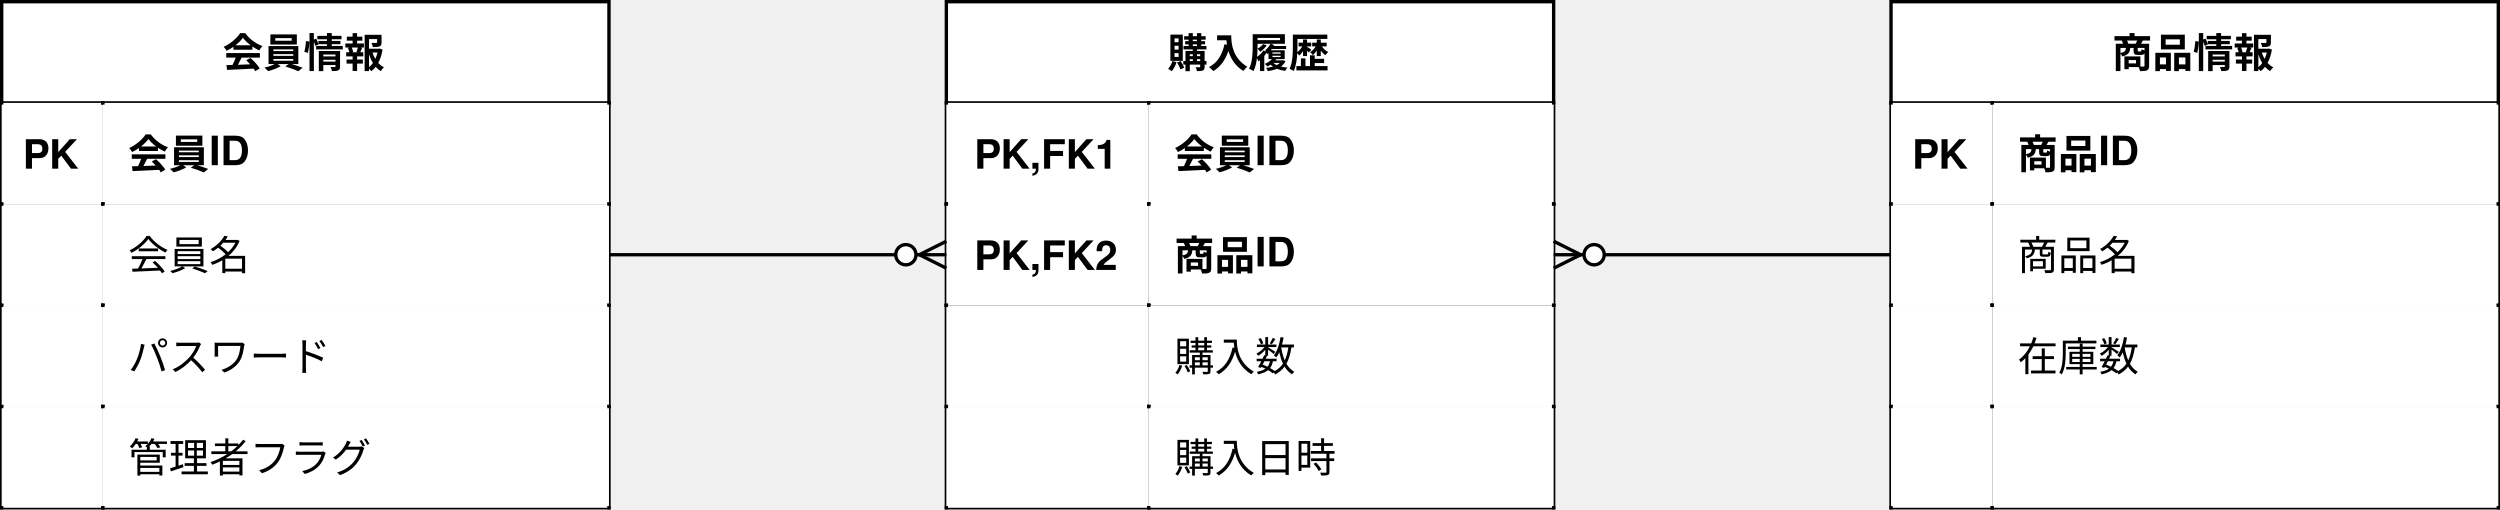
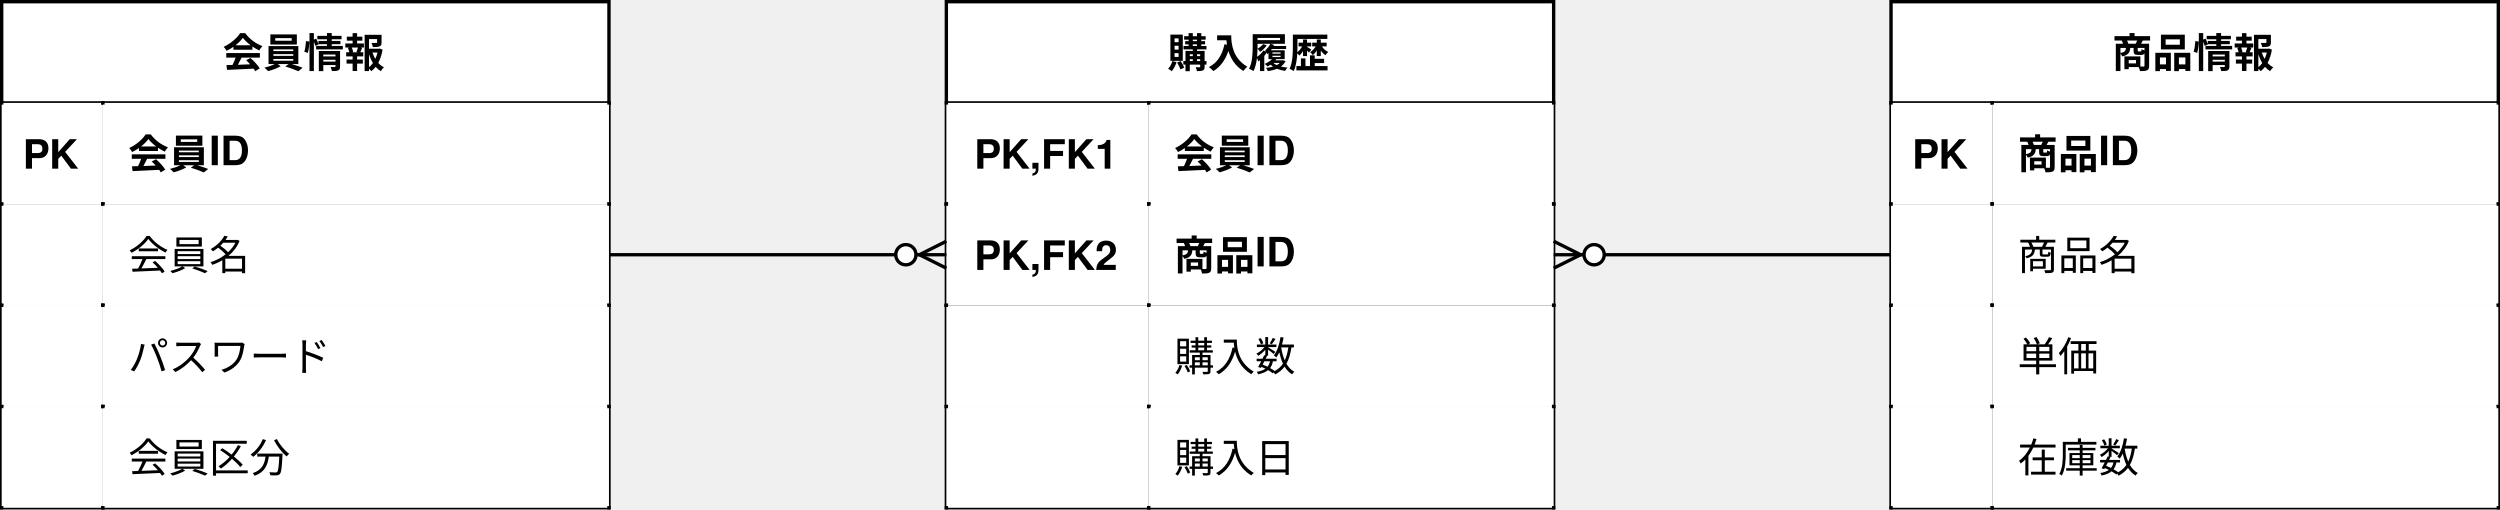
- <svg xmlns="http://www.w3.org/2000/svg" version="1.1" width="741px" height="151px" viewBox="-0.5 -0.5 741 151" content="&lt;mxfile&gt;&lt;diagram id=&quot;mIdu7ToLZbGZsRuJAQh-&quot; name=&quot;ページ1&quot;&gt;7Vxdb6M4FP01fh1BCAQeIUlnVtORRu1IO/voCW5iycERcdukv35tsPkITmvalEkIVaXaF2PgnuMDOTcUONP17msKN6sfNEYEjKx4B5wZGI1sz/L5HxHZy4g9sfPIMsWxjJWBe/yCZNCS0Ucco21tIKOUMLypBxc0SdCC1WIwTelzfdgDJfWjbuASNQL3C0ia0X9xzFZ51B9Nyvg3hJcrdWTbC/Ita6gGyyvZrmBMnyshZw6caUopy1vr3RQRkT2Vl3y/myNbixNLUcJMdhjJE3uC5FFeHJj7IHJANAVzF/guCF3RiOys4YFwBqKxPHm2Vxnh17ERTQb/iFC0ZTBlEjjH4gEOBYM4QSkP2FmfELjZ4mx4HllhEt/CPX1kaiLVix7wDsV3OW5iLIfwlk8mumLyBz75vTwZsRkSvEx4e8GzII4YpWjLz+UWbpkc0cyTTN0TShnaVUIyb18RXSOW7vkQudXxJIaSxb7sPpeMsFVsVWWDK4NQsnBZTF0CxRsSKz1ujtXE7VVM7gTLohVN8YtAgsjMVXHK+s94TWDC6Qvjg1BEs/Wa5RsTMqWECjATmqAGnmJQnNLNL5guEZOBDcUJy67Zjfgvv4Kp9cUFLj/XKe/bZZ//iuEpm9Jky1LOGzEH4vA9IwFhxOhGTkrQg5o/lTkW7T+UMbqWnSbYBe3fRntfT/hb6DqnANdugPvzO8/OzXf7KMj86hiG5I7LHUyWJIckUz9YQlLFDYycm+znWDprKazm9nC1UZ7FB5Kp2ArHMUrkmMqRrOxHC0XB5LehqOTea5l6OVmZntazQcKlJIGMr4PHJN428CzO0wzikUZ3x0J0g1DIbeCA0P5ndg5wKzHNx0bbDVzgZHmb7+kd8MHtkg+7OnrVpTk6KT+MpjsxQZxB4I0EXn83by/wOhZ9msCPjwn8cZAvV+AdYyj6JPCuRuC5rvNHak8KvH+lAm/Oh14LvDcIfKdP8EGXAj8xB7fDlY5irCY9puua9eoZZ7pP+u1r9LtpjHhC0SPrHMB9U8Y/KNvmNOi1bGsMs0G2j8i2Obvay3mBfRd6Pm5ht529npunukd6Pm56akf0fKIaAfDPAuXPFnZzPvRZ2BXWr35gE7zwHUEWHgktURV5VfzBVVRCPCWPf6MS4g9G2UeMsoL2Z1kJ8fVG2d/X5NNaZP67LDLnpJJrMtuJFXewyD7Ohx04uijd096STaY7MUEGi+wjFll7ae+yBuJfrEXWYh2/yzq7eF3XWWfNJ2nesIB/GfLeGQ16LeeDddatnHdZ8VDH6rWcv8s5u3Q5D3TOGRfvKQj97JuhIQija6qEtKBBn+U80Bhmg5x/opx3WvEIWthql6rngTkEfdLzpqd2Dsh+smi3wLrXoq3x3A7BR/ESKS+L5w+z/R0ikGGazMstueOVq7Y9ErrO1kSuSpTEoXjLhnfndy8opb/oD5js8y03mJTj+Hn/VitbdP4TnS+u6s521Y0zpf1oh9lvNQdvV/bivXIn0VH7NBmhXhxS9wdQfjVNZMBUDmxLV9lQwTTL3BOqHfIVpvwUN6iSg6ODd0xs161PsaWP6QLJvUpmNCYqqKZMfP+AZnkaGhO9h2IGrl13FJNUsVpQpaCl3Y6WRymWgwRqXsBZ0+6ALONDspiyzrPqExUv8H0C6zR2YuOFiqF8q7vR+XWQOq3eBhqvcPgQYVy9LVh/ltXboGn49bF6W3D4qj5GFPea4RW2DxCiz581bEvjHA7ibuwQtRf3Luu3ttXC/7tUh6ik8JVpu8b90zxNX08Jtw0R+q3pLdzDQdNPoOldFnFty8AevHxNHxtj0CtN1/hyc0f4IYGdNUYgCmQkvJEN8XJE1lBFz56rvDk1+q3yLb6cN6j8CVS+09qubbVw3S5X5s1B6JXM6/6j2wSE8+yJfZI9sXvi1TfOLmGE53cA1QgDdSu4hm/ytOFIj/Sed8v/MJgPL/9RozP/Hw==&lt;/diagram&gt;&lt;/mxfile&gt;">
+ <svg xmlns="http://www.w3.org/2000/svg" version="1.1" width="741px" height="151px" viewBox="-0.5 -0.5 741 151" content="&lt;mxfile&gt;&lt;diagram id=&quot;mIdu7ToLZbGZsRuJAQh-&quot; name=&quot;ページ1&quot;&gt;7VzbbqM6FP0av464BAqPIUlnjqYjjdqRzpxHT3ATSw6OiNsm/fpjg80lOK1pEyYhVJFqb4yBvRYLsjYEuJPV9msK18sfNEYEOFa8Be4UOI5rWQH/JyK7PGJbozCPLFIcy1gZeMCvSA2U0Scco01tIKOUMLyuB+c0SdCc1WIwTelLfdgjJfWtruECNQIPc0ia0X9xzJZ5NHBuyvg3hBdLtWXbl8e3gmqwPJLNEsb0pRJyZ8CdpJSyvLXaThAR2VN5yde7PbC02LEUJcxkBUfu2DMkT/LgwCwAkQuiCZh5IPDA2BONyM4aPhhPQTSSO892KiP8ONaiyeAfEYo2DKZMAudaPMChYBAnKOUBO+sTAtcbnA3PI0tM4ju4o09MTaR60SPeovg+x02M5RDe8clEV0z+yCd/kDsjFkOCFwlvz3kWxBajFG34vtzBDZMjmnmSqXtGKUPbSkjm7SuiK8TSHR+ieOxLDCWLA9l9KRlhq9iyygZPBqFk4aKYugSKNyRWetxcq4nbm5jcC5ZFS5riV4EEkZmr4pT1X/CKwITTF8Z7oYhm52uWb0zIhBIqwExoghp4ikFxSte/YLpATAbWFCcsO2Yv4h9+BBPriwc8vq8T3rfLPv+I4Smb0GTDUs4bMQfi8L0gAWHE6FpOStCjmj+VORbtP5QxupKdJtgF7d9He1dP+HvouscA126A+/M7z87td/sgyPzoGIbknssdTBYkhyRTP1hCUsUNOO5t9nconbUUVnO7f7ZRnsVHkqnYEscxSuSYypas7E8LRcHk96Go5N5vmXo5WZme1rNBwqUkgYyfB09JvGngWeynGcSORndHQnTDsZDb0AVj+5/pOcCtxDQfG23WcI6TxV2+pr/HB69LPmzr6FVPTeeo/DCa7sgEcQeBNxJ4/dW8vcDrWHQygR8dEvjDIF+uwLvGUPRJ4D2NwHNd57fUvhT44EoF3pwPvRZ4fxD4Tu/gwy4F/sYc3A7PdBRjNekhXdecr75xpvuk34FGv5vGiC8UPbLOAdx3ZfyTsm1Og17LtsYwG2T7gGybs6u9nBfYd6HnoxZ229nruXmqe6Tno6andkDPb0TjDMA9tZ6b06DPeh7ojLj972mCF4ErOMIjY0sUQ97UfHAVBRBfqeLfKIAEgz/2GX+soP1ZFkACvT/29zX5uM5Y8CFnzD2q5JrMdmTFHZyxz/NhCw6elN5xL8km0x2ZIIMz9hlnrL20d1n6CC7WGWtxHn/IMbt4Xdc5Zs07ad6wQHAZ8t4ZDXot54Nj1q2cd1noUNvqtZx/yDC7dDkPdYaZJ5Q7DLJHlWZgfBaPo51axVv7ZL1U8VDjkw0qfkIV77S+EbZw0y5VxkNzCPok400rLbsHn4BxkD3XPwbj6Jrq2C1o0Gs917hw++CjeIGUu8Xzh9nuHhHIME1m5ZLcA8sF3XaE5LMVkScsSuKxeN2Gd2f3ryilv+gPmOzyJbeYlOP4fv9WJ73o/Cc6XzzVnW6rC6fqsoC2mP1Wc/B2ZS3eK1cSHbVOkxHqDSJ16QDlM2oiA6ZKYVu6WocKplnmnlFtk28w5ae4dpUcdPZeNrE9rz7Fhj6lcyTXKpnRmKigmrL1gz2a5WloTPQRihn4eN1RTFLFakGVgpZ2O1oepFgOEqi5A2dNuz2yjPbJYso636pPVLzJdwLWaQzGxpsVQ0FXd6EL6iB1Ws8NNe7h8P3CuJ5bsP4s67lh0wLsYz234PBVfcMorjXDu2yfIESfv2vYlsZLHMTd2DxqL+5dVnRtq4U1eKnmUUnhK9N2jTGouZu+nqJuGyL0W9M1xuKg6SfU9C7LurZlYA9evqaPjDHolaZrfLmZK/yQ0M4aDohCGRnfyoZ4SyJrqHpoz1XenBr9VvkWj+sNKn8Ele+07GtbLVy3y5V5cxB6JfO6n3bT3boHE1EFFo0AqKpEz9XdnBE9UnfeLX9YMB9e/j6jO/sf&lt;/diagram&gt;&lt;/mxfile&gt;">
  <defs>
    <clipPath id="mx-clip-280-30-60-30-0">
      <rect x="280" y="30" width="60" height="30" />
    </clipPath>
    <clipPath id="mx-clip-346-30-114-30-0">
      <rect x="346" y="30" width="114" height="30" />
    </clipPath>
    <clipPath id="mx-clip-280-60-60-30-0">
      <rect x="280" y="60" width="60" height="30" />
    </clipPath>
    <clipPath id="mx-clip-346-60-114-30-0">
      <rect x="346" y="60" width="114" height="30" />
    </clipPath>
    <clipPath id="mx-clip-346-90-114-30-0">
      <rect x="346" y="90" width="114" height="30" />
    </clipPath>
    <clipPath id="mx-clip-346-120-114-30-0">
      <rect x="346" y="120" width="114" height="30" />
    </clipPath>
    <clipPath id="mx-clip-560-30-30-30-0">
      <rect x="560" y="30" width="30" height="30" />
    </clipPath>
    <clipPath id="mx-clip-596-30-144-30-0">
      <rect x="596" y="30" width="144" height="30" />
    </clipPath>
    <clipPath id="mx-clip-596-60-144-30-0">
      <rect x="596" y="60" width="144" height="30" />
    </clipPath>
    <clipPath id="mx-clip-596-90-144-30-0">
      <rect x="596" y="90" width="144" height="30" />
+     </clipPath>
+     <clipPath id="mx-clip-596-120-144-30-0">
+       <rect x="596" y="120" width="144" height="30" />
    </clipPath>
    <clipPath id="mx-clip-0-30-30-30-0">
      <rect x="0" y="30" width="30" height="30" />
    </clipPath>
    <clipPath id="mx-clip-36-30-144-30-0">
      <rect x="36" y="30" width="144" height="30" />
    </clipPath>
    <clipPath id="mx-clip-36-60-144-30-0">
      <rect x="36" y="60" width="144" height="30" />
    </clipPath>
    <clipPath id="mx-clip-36-90-144-30-0">
      <rect x="36" y="90" width="144" height="30" />
    </clipPath>
    <clipPath id="mx-clip-36-120-144-30-0">
      <rect x="36" y="120" width="144" height="30" />
    </clipPath>
  </defs>
  <g>
    <path d="M 280 30 L 280 0 L 460 0 L 460 30" fill="rgb(255, 255, 255)" stroke="rgb(0, 0, 0)" stroke-miterlimit="10" pointer-events="all" />
    <path d="M 280 30 L 280 150 L 460 150 L 460 30" fill="none" stroke="rgb(0, 0, 0)" stroke-miterlimit="10" pointer-events="none" />
    <path d="M 280 30 L 460 30" fill="none" stroke="rgb(0, 0, 0)" stroke-miterlimit="10" pointer-events="none" />
    <path d="M 340 30 L 340 60 L 340 90 L 340 120 L 340 150" fill="none" stroke="rgb(0, 0, 0)" stroke-miterlimit="10" pointer-events="none" />
    <g fill="rgb(0, 0, 0)" font-family="Helvetica" font-weight="bold" pointer-events="none" text-anchor="middle" font-size="12px">
      <text x="369.5" y="19.5">購入履歴</text>
    </g>
    <rect x="280" y="30" width="60" height="30" fill="#ffffff" stroke="none" pointer-events="none" />
    <path d="M 280 30 M 340 30 M 340 60 M 280 60" fill="none" stroke="rgb(0, 0, 0)" stroke-linecap="square" stroke-miterlimit="10" pointer-events="none" />
    <g fill="#000000" font-family="Helvetica" font-weight="bold" pointer-events="none" clip-path="url(#mx-clip-280-30-60-30-0)" text-anchor="middle" font-size="12px">
      <text x="309.5" y="49.5">PK,FK1</text>
    </g>
    <rect x="340" y="30" width="120" height="30" fill="#ffffff" stroke="none" pointer-events="none" />
    <path d="M 340 30 M 460 30 M 460 60 M 340 60" fill="none" stroke="rgb(0, 0, 0)" stroke-linecap="square" stroke-miterlimit="10" pointer-events="none" />
    <g fill="#000000" font-family="Helvetica" font-weight="bold" text-decoration="underline" pointer-events="none" clip-path="url(#mx-clip-346-30-114-30-0)" font-size="12px">
      <text x="347.5" y="49.5">会員ID</text>
    </g>
    <path d="M 280 60 M 460 60 M 460 90 L 280 90" fill="none" stroke="rgb(0, 0, 0)" stroke-linecap="square" stroke-miterlimit="10" pointer-events="none" />
    <rect x="280" y="60" width="60" height="30" fill="#ffffff" stroke="none" pointer-events="none" />
    <path d="M 280 60 M 340 60 M 340 90 M 280 90" fill="none" stroke="rgb(0, 0, 0)" stroke-linecap="square" stroke-miterlimit="10" pointer-events="none" />
    <g fill="#000000" font-family="Helvetica" font-weight="bold" pointer-events="none" clip-path="url(#mx-clip-280-60-60-30-0)" text-anchor="middle" font-size="12px">
      <text x="309.5" y="79.5">PK,FK2</text>
    </g>
    <rect x="340" y="60" width="120" height="30" fill="#ffffff" stroke="none" pointer-events="none" />
    <path d="M 340 60 M 460 60 M 460 90 M 340 90" fill="none" stroke="rgb(0, 0, 0)" stroke-linecap="square" stroke-miterlimit="10" pointer-events="none" />
    <g fill="#000000" font-family="Helvetica" font-weight="bold" text-decoration="underline" pointer-events="none" clip-path="url(#mx-clip-346-60-114-30-0)" font-size="12px">
      <text x="347.5" y="79.5">商品ID</text>
    </g>
    <rect x="280" y="90" width="60" height="30" fill="#ffffff" stroke="none" pointer-events="none" />
    <path d="M 280 90 M 340 90 M 340 120 M 280 120" fill="none" stroke="rgb(0, 0, 0)" stroke-linecap="square" stroke-miterlimit="10" pointer-events="none" />
    <rect x="340" y="90" width="120" height="30" fill="#ffffff" stroke="none" pointer-events="none" />
    <path d="M 340 90 M 460 90 M 460 120 M 340 120" fill="none" stroke="rgb(0, 0, 0)" stroke-linecap="square" stroke-miterlimit="10" pointer-events="none" />
    <g fill="#000000" font-family="Helvetica" pointer-events="none" clip-path="url(#mx-clip-346-90-114-30-0)" font-size="12px">
      <text x="347.5" y="109.5">購入数</text>
    </g>
    <rect x="280" y="120" width="60" height="30" fill="#ffffff" stroke="none" pointer-events="none" />
    <path d="M 280 120 M 340 120 M 340 150 M 280 150" fill="none" stroke="rgb(0, 0, 0)" stroke-linecap="square" stroke-miterlimit="10" pointer-events="none" />
    <rect x="340" y="120" width="120" height="30" fill="#ffffff" stroke="none" pointer-events="none" />
    <path d="M 340 120 M 460 120 M 460 150 M 340 150" fill="none" stroke="rgb(0, 0, 0)" stroke-linecap="square" stroke-miterlimit="10" pointer-events="none" />
    <g fill="#000000" font-family="Helvetica" pointer-events="none" clip-path="url(#mx-clip-346-120-114-30-0)" font-size="12px">
-       <text x="347.5" y="139.5">購入日時</text>
+       <text x="347.5" y="139.5">購入日</text>
    </g>
    <path d="M 560 30 L 560 0 L 740 0 L 740 30" fill="rgb(255, 255, 255)" stroke="rgb(0, 0, 0)" stroke-miterlimit="10" pointer-events="none" />
    <path d="M 560 30 L 560 150 L 740 150 L 740 30" fill="none" stroke="rgb(0, 0, 0)" stroke-miterlimit="10" pointer-events="none" />
    <path d="M 560 30 L 740 30" fill="none" stroke="rgb(0, 0, 0)" stroke-miterlimit="10" pointer-events="none" />
    <path d="M 590 30 L 590 60 L 590 90 L 590 120 L 590 150" fill="none" stroke="rgb(0, 0, 0)" stroke-miterlimit="10" pointer-events="none" />
    <g fill="rgb(0, 0, 0)" font-family="Helvetica" font-weight="bold" pointer-events="none" text-anchor="middle" font-size="12px">
      <text x="649.5" y="19.5">商品情報</text>
    </g>
    <path d="M 560 30 M 740 30 M 740 60 L 560 60" fill="none" stroke="rgb(0, 0, 0)" stroke-linecap="square" stroke-miterlimit="10" pointer-events="none" />
    <rect x="560" y="30" width="30" height="30" fill="#ffffff" stroke="none" pointer-events="none" />
    <path d="M 560 30 M 590 30 M 590 60 M 560 60" fill="none" stroke="rgb(0, 0, 0)" stroke-linecap="square" stroke-miterlimit="10" pointer-events="none" />
    <g fill="#000000" font-family="Helvetica" font-weight="bold" pointer-events="none" clip-path="url(#mx-clip-560-30-30-30-0)" text-anchor="middle" font-size="12px">
      <text x="574.5" y="49.5">PK</text>
    </g>
    <rect x="590" y="30" width="150" height="30" fill="#ffffff" stroke="none" pointer-events="none" />
    <path d="M 590 30 M 740 30 M 740 60 M 590 60" fill="none" stroke="rgb(0, 0, 0)" stroke-linecap="square" stroke-miterlimit="10" pointer-events="none" />
    <g fill="#000000" font-family="Helvetica" font-weight="bold" text-decoration="underline" pointer-events="none" clip-path="url(#mx-clip-596-30-144-30-0)" font-size="12px">
      <text x="597.5" y="49.5">商品ID</text>
    </g>
    <rect x="560" y="60" width="30" height="30" fill="#ffffff" stroke="none" pointer-events="none" />
    <path d="M 560 60 M 590 60 M 590 90 M 560 90" fill="none" stroke="rgb(0, 0, 0)" stroke-linecap="square" stroke-miterlimit="10" pointer-events="none" />
    <rect x="590" y="60" width="150" height="30" fill="#ffffff" stroke="none" pointer-events="none" />
    <path d="M 590 60 M 740 60 M 740 90 M 590 90" fill="none" stroke="rgb(0, 0, 0)" stroke-linecap="square" stroke-miterlimit="10" pointer-events="none" />
    <g fill="#000000" font-family="Helvetica" pointer-events="none" clip-path="url(#mx-clip-596-60-144-30-0)" font-size="12px">
      <text x="597.5" y="79.5">商品名</text>
    </g>
    <rect x="560" y="90" width="30" height="30" fill="#ffffff" stroke="none" pointer-events="none" />
    <path d="M 560 90 M 590 90 M 590 120 M 560 120" fill="none" stroke="rgb(0, 0, 0)" stroke-linecap="square" stroke-miterlimit="10" pointer-events="none" />
    <rect x="590" y="90" width="150" height="30" fill="#ffffff" stroke="none" pointer-events="none" />
    <path d="M 590 90 M 740 90 M 740 120 M 590 120" fill="none" stroke="rgb(0, 0, 0)" stroke-linecap="square" stroke-miterlimit="10" pointer-events="none" />
    <g fill="#000000" font-family="Helvetica" pointer-events="none" clip-path="url(#mx-clip-596-90-144-30-0)" font-size="12px">
-       <text x="597.5" y="109.5">在庫数</text>
+       <text x="597.5" y="109.5">単価</text>
    </g>
    <rect x="560" y="120" width="30" height="30" fill="#ffffff" stroke="none" pointer-events="none" />
    <path d="M 560 120 M 590 120 M 590 150 M 560 150" fill="none" stroke="rgb(0, 0, 0)" stroke-linecap="square" stroke-miterlimit="10" pointer-events="none" />
    <rect x="590" y="120" width="150" height="30" fill="#ffffff" stroke="none" pointer-events="none" />
    <path d="M 590 120 M 740 120 M 740 150 M 590 150" fill="none" stroke="rgb(0, 0, 0)" stroke-linecap="square" stroke-miterlimit="10" pointer-events="none" />
+     <g fill="#000000" font-family="Helvetica" pointer-events="none" clip-path="url(#mx-clip-596-120-144-30-0)" font-size="12px">
+       <text x="597.5" y="139.5">在庫数</text>
+     </g>
    <path d="M 180 75 L 200 75 Q 210 75 220 75 L 240 75 Q 250 75 260 75 L 280 75" fill="none" stroke="rgb(0, 0, 0)" stroke-miterlimit="10" pointer-events="none" />
    <ellipse cx="268" cy="75" rx="3" ry="3" fill="#ffffff" stroke="rgb(0, 0, 0)" pointer-events="none" />
    <path d="M 280 71 L 272 75 L 280 79" fill="none" stroke="rgb(0, 0, 0)" stroke-miterlimit="10" pointer-events="none" />
    <path d="M 560 75 L 540 75 Q 530 75 520 75 L 500 75 Q 490 75 480 75 L 460 75" fill="none" stroke="rgb(0, 0, 0)" stroke-miterlimit="10" pointer-events="none" />
    <ellipse cx="472" cy="75" rx="3" ry="3" fill="#ffffff" stroke="rgb(0, 0, 0)" pointer-events="none" />
    <path d="M 460 79 L 468 75 L 460 71" fill="none" stroke="rgb(0, 0, 0)" stroke-miterlimit="10" pointer-events="none" />
    <path d="M 0 30 L 0 0 L 180 0 L 180 30" fill="rgb(255, 255, 255)" stroke="rgb(0, 0, 0)" stroke-miterlimit="10" pointer-events="none" />
    <path d="M 0 30 L 0 150 L 180 150 L 180 30" fill="none" stroke="rgb(0, 0, 0)" stroke-miterlimit="10" pointer-events="none" />
    <path d="M 0 30 L 180 30" fill="none" stroke="rgb(0, 0, 0)" stroke-miterlimit="10" pointer-events="none" />
    <path d="M 30 30 L 30 60 L 30 90 L 30 120 L 30 150" fill="none" stroke="rgb(0, 0, 0)" stroke-miterlimit="10" pointer-events="none" />
    <g fill="rgb(0, 0, 0)" font-family="Helvetica" font-weight="bold" pointer-events="none" text-anchor="middle" font-size="12px">
      <text x="89.5" y="19.5">会員情報</text>
    </g>
    <path d="M 0 30 M 180 30 M 180 60 L 0 60" fill="none" stroke="rgb(0, 0, 0)" stroke-linecap="square" stroke-miterlimit="10" pointer-events="none" />
    <rect x="0" y="30" width="30" height="30" fill="#ffffff" stroke="none" pointer-events="none" />
    <path d="M 0 30 M 30 30 M 30 60 M 0 60" fill="none" stroke="rgb(0, 0, 0)" stroke-linecap="square" stroke-miterlimit="10" pointer-events="none" />
    <g fill="#000000" font-family="Helvetica" font-weight="bold" pointer-events="none" clip-path="url(#mx-clip-0-30-30-30-0)" text-anchor="middle" font-size="12px">
      <text x="14.5" y="49.5">PK</text>
    </g>
    <rect x="30" y="30" width="150" height="30" fill="#ffffff" stroke="none" pointer-events="none" />
    <path d="M 30 30 M 180 30 M 180 60 M 30 60" fill="none" stroke="rgb(0, 0, 0)" stroke-linecap="square" stroke-miterlimit="10" pointer-events="none" />
    <g fill="#000000" font-family="Helvetica" font-weight="bold" text-decoration="underline" pointer-events="none" clip-path="url(#mx-clip-36-30-144-30-0)" font-size="12px">
      <text x="37.5" y="49.5">会員ID</text>
    </g>
    <rect x="0" y="60" width="30" height="30" fill="#ffffff" stroke="none" pointer-events="none" />
    <path d="M 0 60 M 30 60 M 30 90 M 0 90" fill="none" stroke="rgb(0, 0, 0)" stroke-linecap="square" stroke-miterlimit="10" pointer-events="none" />
    <rect x="30" y="60" width="150" height="30" fill="#ffffff" stroke="none" pointer-events="none" />
    <path d="M 30 60 M 180 60 M 180 90 M 30 90" fill="none" stroke="rgb(0, 0, 0)" stroke-linecap="square" stroke-miterlimit="10" pointer-events="none" />
    <g fill="#000000" font-family="Helvetica" pointer-events="none" clip-path="url(#mx-clip-36-60-144-30-0)" font-size="12px">
      <text x="37.5" y="79.5">会員名</text>
    </g>
    <rect x="0" y="90" width="30" height="30" fill="#ffffff" stroke="none" pointer-events="none" />
    <path d="M 0 90 M 30 90 M 30 120 M 0 120" fill="none" stroke="rgb(0, 0, 0)" stroke-linecap="square" stroke-miterlimit="10" pointer-events="none" />
    <rect x="30" y="90" width="150" height="30" fill="#ffffff" stroke="none" pointer-events="none" />
    <path d="M 30 90 M 180 90 M 180 120 M 30 120" fill="none" stroke="rgb(0, 0, 0)" stroke-linecap="square" stroke-miterlimit="10" pointer-events="none" />
    <g fill="#000000" font-family="Helvetica" pointer-events="none" clip-path="url(#mx-clip-36-90-144-30-0)" font-size="12px">
      <text x="37.5" y="109.5">パスワード</text>
    </g>
    <rect x="0" y="120" width="30" height="30" fill="#ffffff" stroke="none" pointer-events="none" />
    <path d="M 0 120 M 30 120 M 30 150 M 0 150" fill="none" stroke="rgb(0, 0, 0)" stroke-linecap="square" stroke-miterlimit="10" pointer-events="none" />
    <rect x="30" y="120" width="150" height="30" fill="#ffffff" stroke="none" pointer-events="none" />
    <path d="M 30 120 M 180 120 M 180 150 M 30 150" fill="none" stroke="rgb(0, 0, 0)" stroke-linecap="square" stroke-miterlimit="10" pointer-events="none" />
    <g fill="#000000" font-family="Helvetica" pointer-events="none" clip-path="url(#mx-clip-36-120-144-30-0)" font-size="12px">
-       <text x="37.5" y="139.5">管理者フラグ</text>
+       <text x="37.5" y="139.5">会員区分</text>
    </g>
  </g>
</svg>
